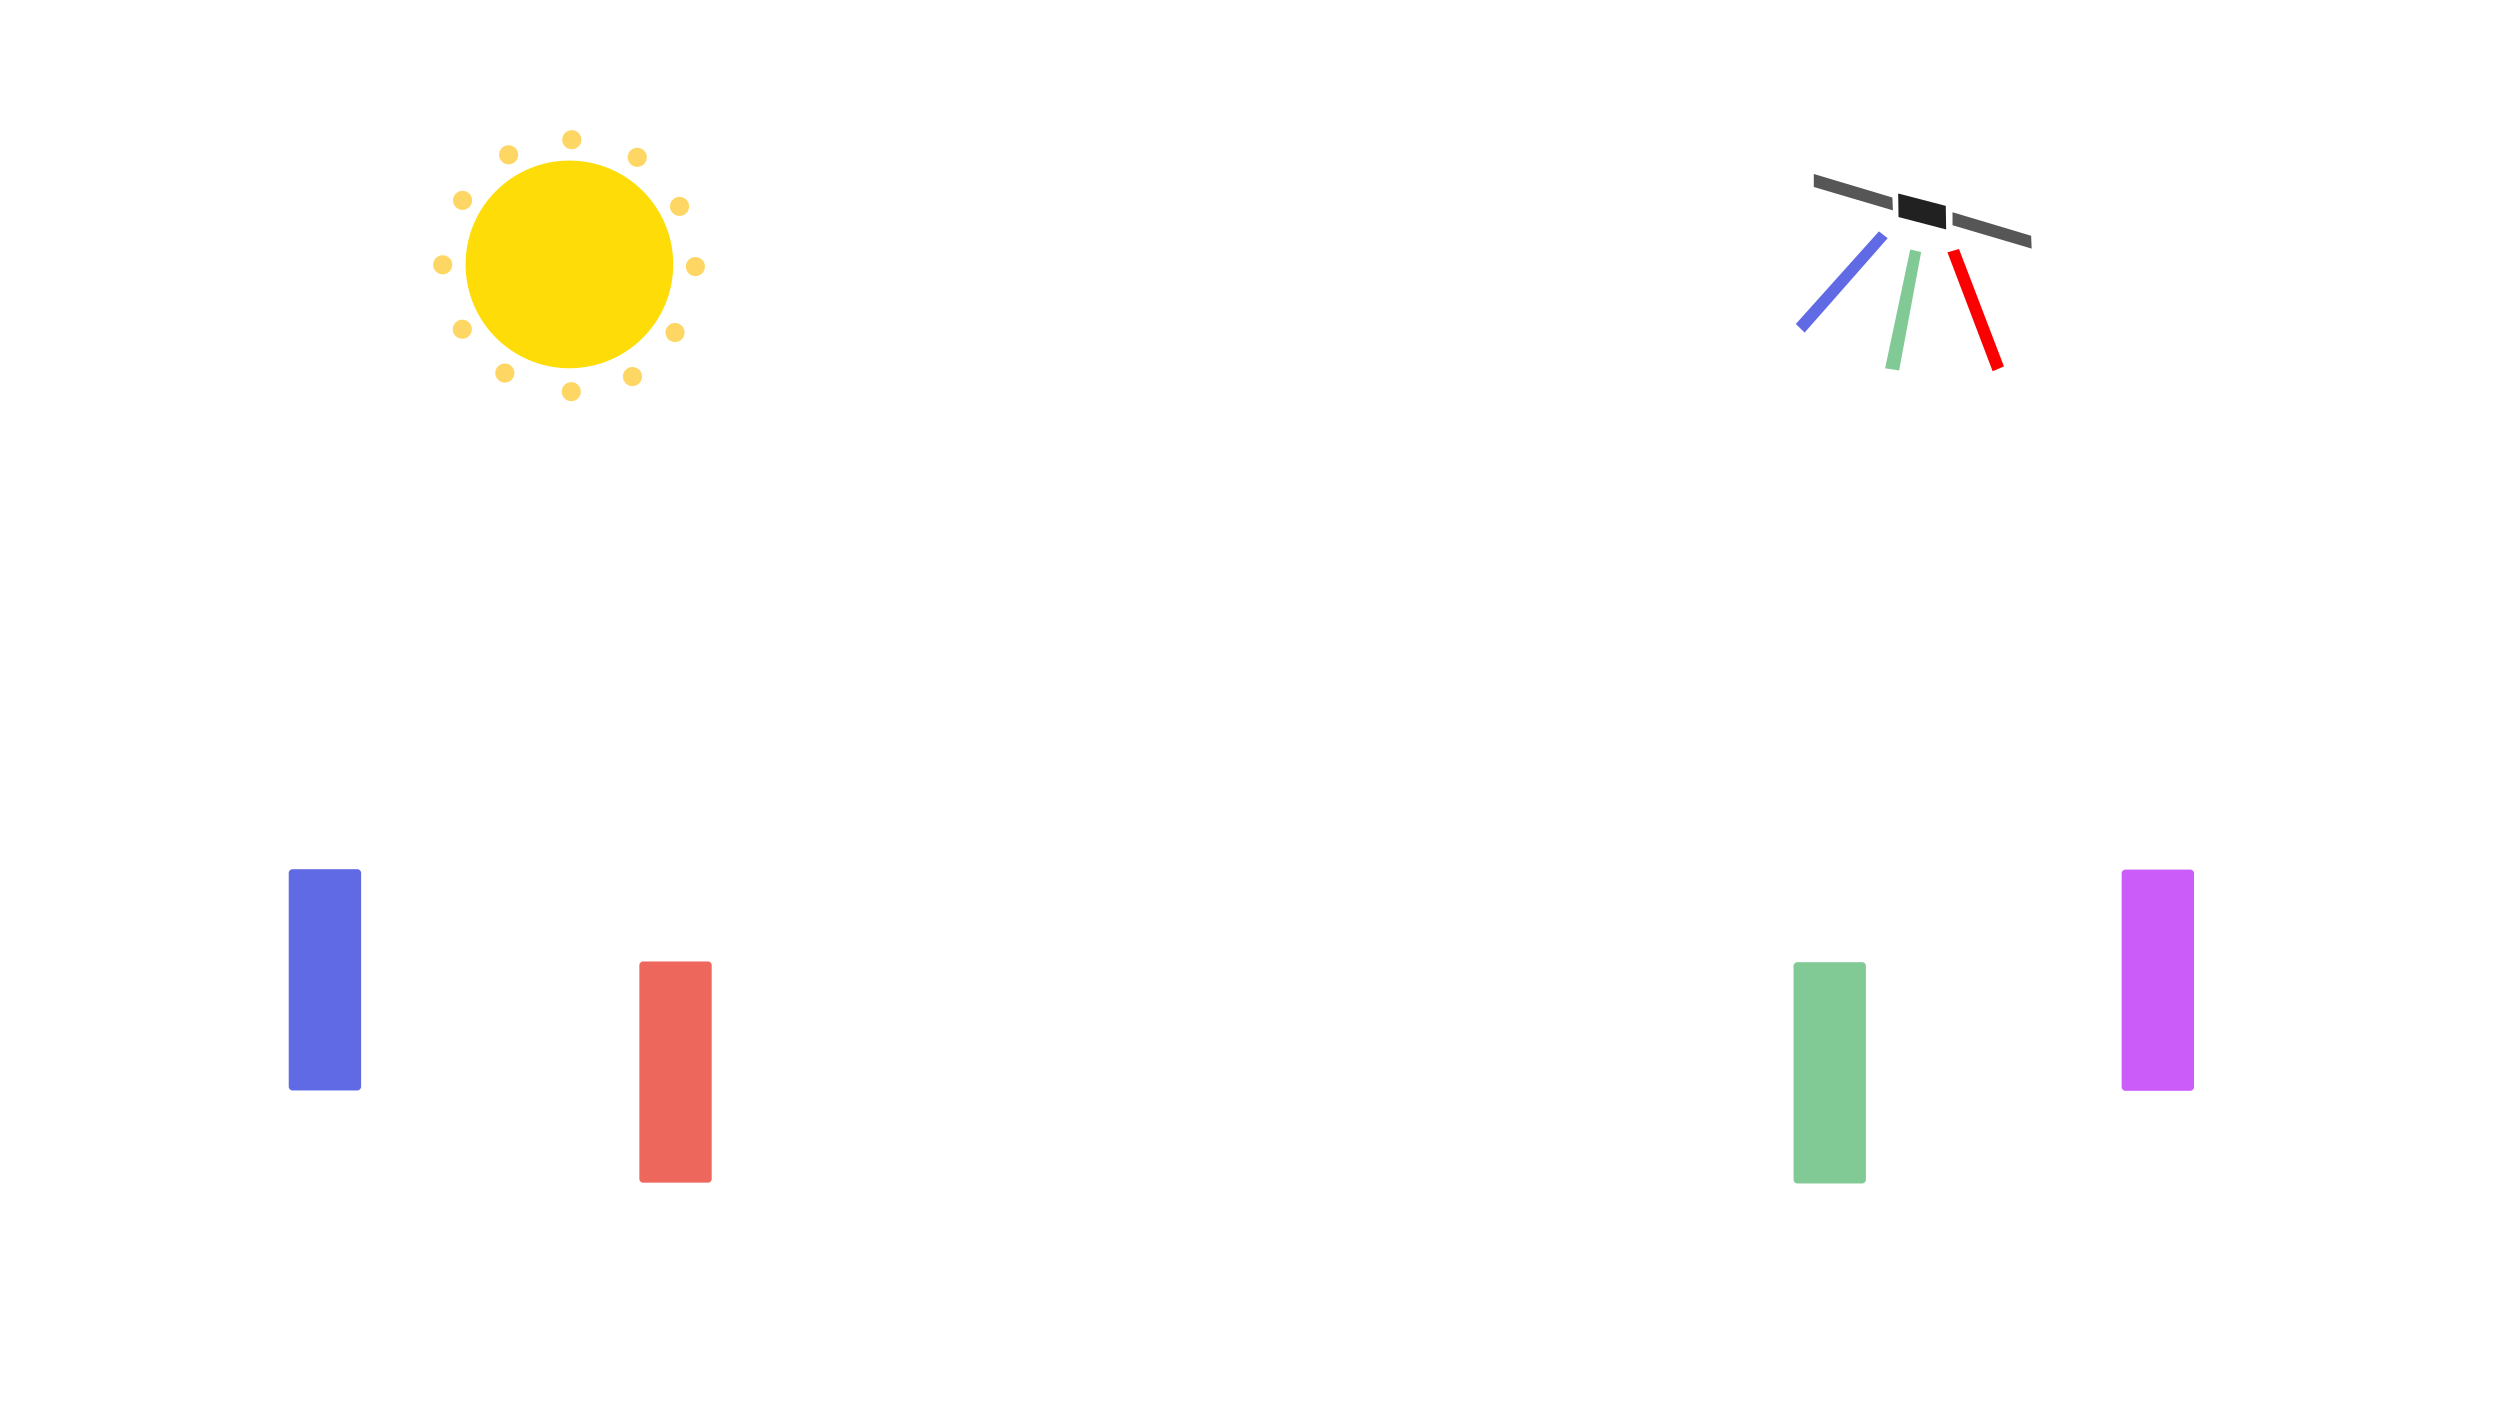
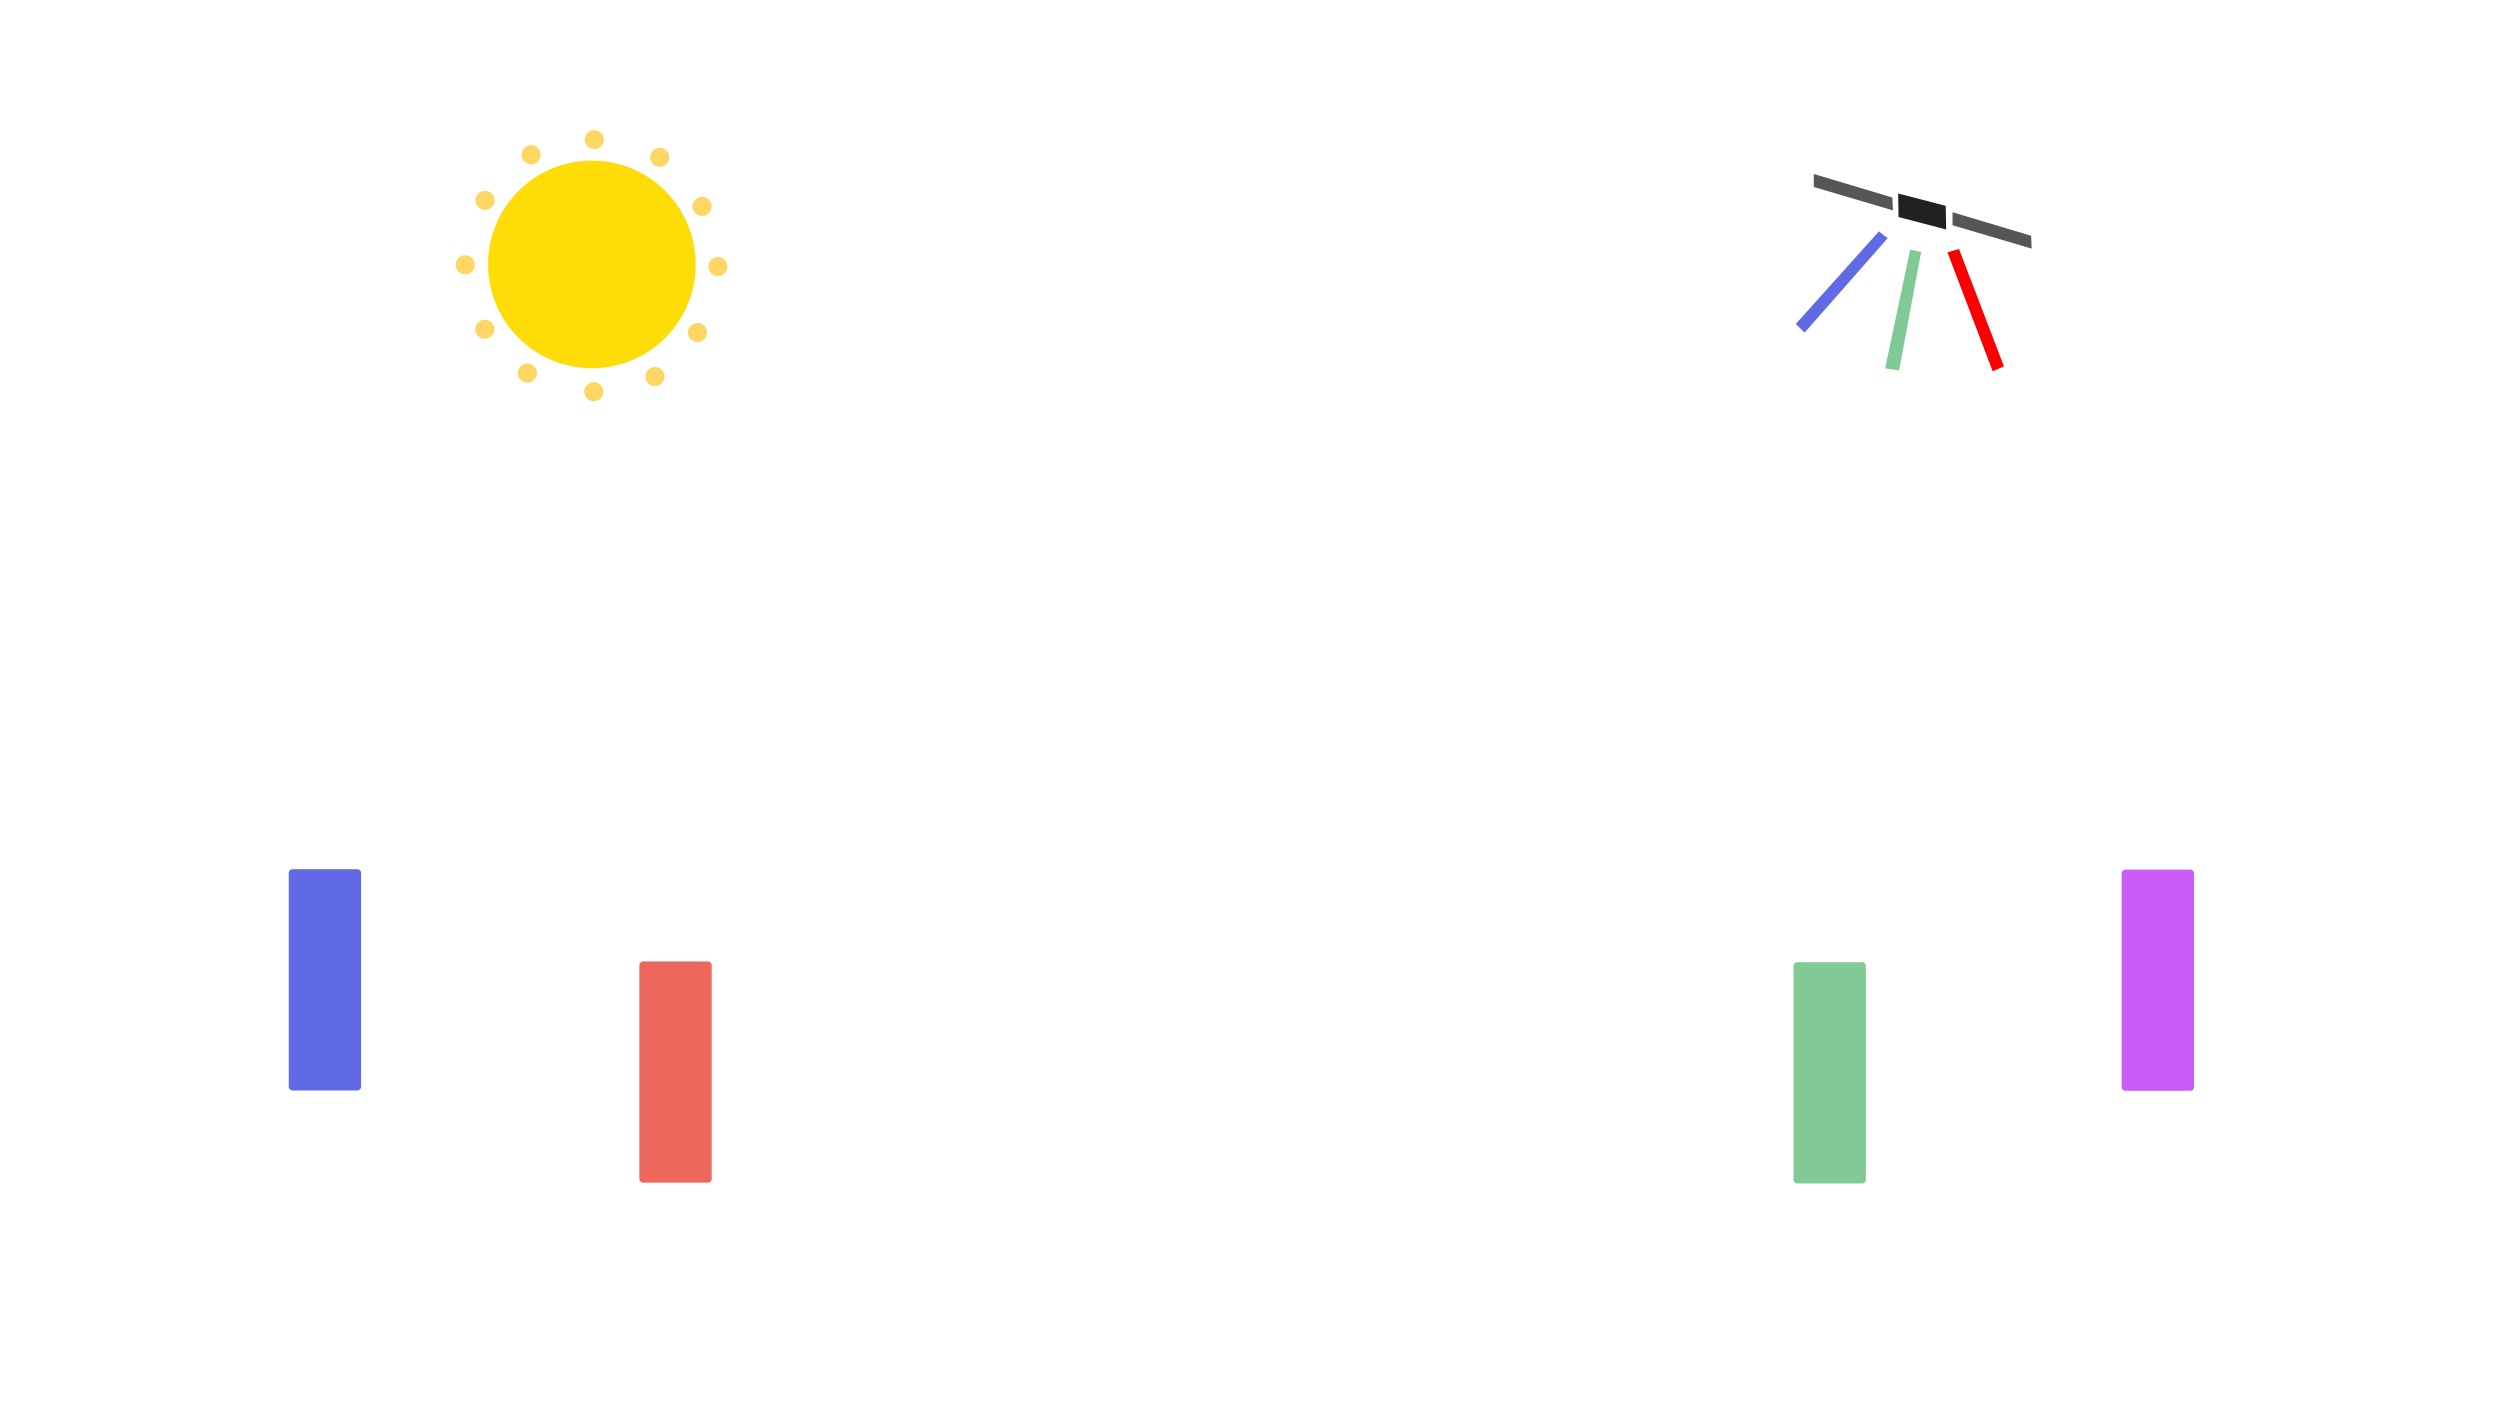
<svg xmlns="http://www.w3.org/2000/svg" id="太阳" baseProfile="full" width="100%" height="100%" viewBox="0 0 6667 3750">
  <defs>
    <style>
      .cls-1 {
        fill: #fedc08;
      }

      .cls-2 {
        fill: #fdd663;
      }

      .cls-2, .cls-3, .cls-4, .cls-5, .cls-6, .cls-7 {
        fill-rule: evenodd;
      }

      .cls-3 {
        fill: #565656;
      }

      .cls-4 {
        fill: #212121;
      }

      .cls-5, .cls-8 {
        fill: #616ae5;
      }

      .cls-10, .cls-6 {
        fill: #81c995;
      }

      .cls-7 {
        fill: #fb0000;
      }

      .cls-9 {
        fill: #cb5cf9;
      }

      .cls-11 {
        fill: #ee675c;
      }
    </style>
  </defs>
-   <circle id="太阳-2" data-name="太阳" class="cls-1" cx="1518.5" cy="705.14" r="276.91" />
-   <path id="太阳光" class="cls-2" d="M1699.42,393.991a25.51,25.51,0,1,1-25.51,25.51A25.51,25.51,0,0,1,1699.42,393.991ZM1524.88,347a25.51,25.51,0,1,1-25.51,25.51A25.509,25.509,0,0,1,1524.88,347ZM1812.2,524.9a25.51,25.51,0,1,1-25.51,25.51A25.509,25.509,0,0,1,1812.2,524.9Zm42.29,160.443a25.51,25.51,0,1,1-25.51,25.51A25.509,25.509,0,0,1,1854.49,685.34Zm-54.37,175.883a25.51,25.51,0,1,1-25.51,25.509A25.507,25.507,0,0,1,1800.12,861.223ZM1686.67,978.7a25.509,25.509,0,1,1-25.51,25.508A25.515,25.515,0,0,1,1686.67,978.7Zm-163.13,40.278a25.51,25.51,0,1,1-25.51,25.51A25.508,25.508,0,0,1,1523.54,1018.98ZM1346.32,969.3a25.509,25.509,0,1,1-25.51,25.51A25.51,25.51,0,0,1,1346.32,969.3ZM1232.87,852.5a25.51,25.51,0,1,1-25.51,25.509A25.509,25.509,0,0,1,1232.87,852.5ZM1180.51,680.64A25.51,25.51,0,1,1,1155,706.15,25.51,25.51,0,0,1,1180.51,680.64Zm53.03-171.855a25.51,25.51,0,1,1-25.51,25.51A25.51,25.51,0,0,1,1233.54,508.785Zm122.85-121.507a25.51,25.51,0,1,1-25.51,25.51A25.51,25.51,0,0,1,1356.39,387.278Z">
-     <animateTransform attributeType="XML" attributeName="transform" begin="0s" dur="35s" type="rotate" from="0 1518.5 705.14" to="360 1518.5 705.14" repeatCount="indefinite" />
+   <circle id="太阳-2" data-name="太阳" class="cls-1" cx="1578.5" cy="705.14" r="276.91" />
+   <path id="太阳光" class="cls-2" d="M1759.42,393.991a25.51,25.51,0,1,1-25.51,25.51A25.51,25.51,0,0,1,1759.42,393.991ZM1584.88,347a25.51,25.51,0,1,1-25.51,25.51A25.509,25.509,0,0,1,1584.88,347ZM1872.2,524.9a25.51,25.51,0,1,1-25.51,25.51A25.509,25.509,0,0,1,1872.2,524.9Zm42.29,160.443a25.51,25.51,0,1,1-25.51,25.51A25.509,25.509,0,0,1,1914.49,685.34Zm-54.37,175.883a25.51,25.51,0,1,1-25.51,25.509A25.507,25.507,0,0,1,1860.12,861.223ZM1746.67,978.7a25.509,25.509,0,1,1-25.51,25.508A25.515,25.515,0,0,1,1746.67,978.7Zm-163.13,40.278a25.51,25.51,0,1,1-25.51,25.51A25.508,25.508,0,0,1,1583.54,1018.98ZM1406.32,969.3a25.509,25.509,0,1,1-25.51,25.51A25.51,25.51,0,0,1,1406.32,969.3ZM1292.87,852.5a25.51,25.51,0,1,1-25.51,25.509A25.509,25.509,0,0,1,1292.87,852.5ZM1240.51,680.64A25.51,25.51,0,1,1,1215,706.15,25.51,25.51,0,0,1,1240.51,680.64Zm53.03-171.855a25.51,25.51,0,1,1-25.51,25.51A25.51,25.51,0,0,1,1293.54,508.785Zm122.85-121.507a25.51,25.51,0,1,1-25.51,25.51A25.51,25.51,0,0,1,1416.39,387.278Z">
+     <animateTransform attributeType="XML" attributeName="transform" begin="0s" dur="35s" type="rotate" from="0 1578.5 705.14" to="360 1578.5 705.14" repeatCount="indefinite" />
  </path>
  <path id="卫星_左" data-name="卫星 左" class="cls-3" d="M4837,464l209.67,62.77,1.31,34.239L4837,498.714V464Z">
    <animateMotion path="M 0 0 L 40 20 Z" dur="5s" repeatCount="indefinite" />
  </path>
  <path id="卫星_右" data-name="卫星 右" class="cls-3" d="M5207,566l209.67,62.77,1.31,34.239L5207,600.714V566Z">
    <animateMotion path="M 0 0 L 40 20 Z" dur="5s" repeatCount="indefinite" />
  </path>
  <path id="卫星-2" data-name="卫星" class="cls-4" d="M5062,516l127,33,1,63-126.99-33.169Z">
    <animateMotion path="M 0 0 L 40 20 Z" dur="5s" repeatCount="indefinite" />
  </path>
  <path id="卫星_蓝" data-name="卫星 蓝" class="cls-5" d="M5010.7,617l23.3,18.345L4812.5,886.99l-23.49-23.041Z">
    <animateMotion path="M 0 0 L 40 20 Z" dur="5s" repeatCount="indefinite" />
  </path>
  <path id="卫星_绿" data-name="卫星 绿" class="cls-6" d="M5094.11,665.522l29.21,6.619-58.74,315.721-37.35-5.65Z">
    <animateMotion path="M 0 0 L 40 20 Z" dur="5s" repeatCount="indefinite" />
  </path>
  <path id="卫星_红" data-name="卫星 红" class="cls-7" d="M5193.47,672.929l30.75-9,119.87,313.13L5314,989.99Z">
    <animateMotion path="M 0 0 L 40 20 Z" dur="5s" repeatCount="indefinite" />
  </path>
  <rect id="蓝" class="cls-8" x="770" y="2318" width="193" height="590" rx="10" ry="10">
    <animateMotion path="M 0 0 L 0 40 Z" dur="5s" repeatCount="indefinite" />
  </rect>
  <rect id="紫红" class="cls-9" x="5658" y="2319" width="193" height="590" rx="10" ry="10">
    <animateMotion path="M 0 0 L 0 40 Z" dur="5s" repeatCount="indefinite" />
  </rect>
  <rect id="绿" class="cls-10" x="4783" y="2566" width="193" height="590" rx="10" ry="10">
    <animateMotion path="M 0 0 L 0 40 Z" dur="5s" repeatCount="indefinite" />
  </rect>
  <rect id="红" class="cls-11" x="1705" y="2564" width="193" height="590" rx="10" ry="10">
    <animateMotion path="M 0 0 L 0 40 Z" dur="5s" repeatCount="indefinite" />
  </rect>
</svg>
